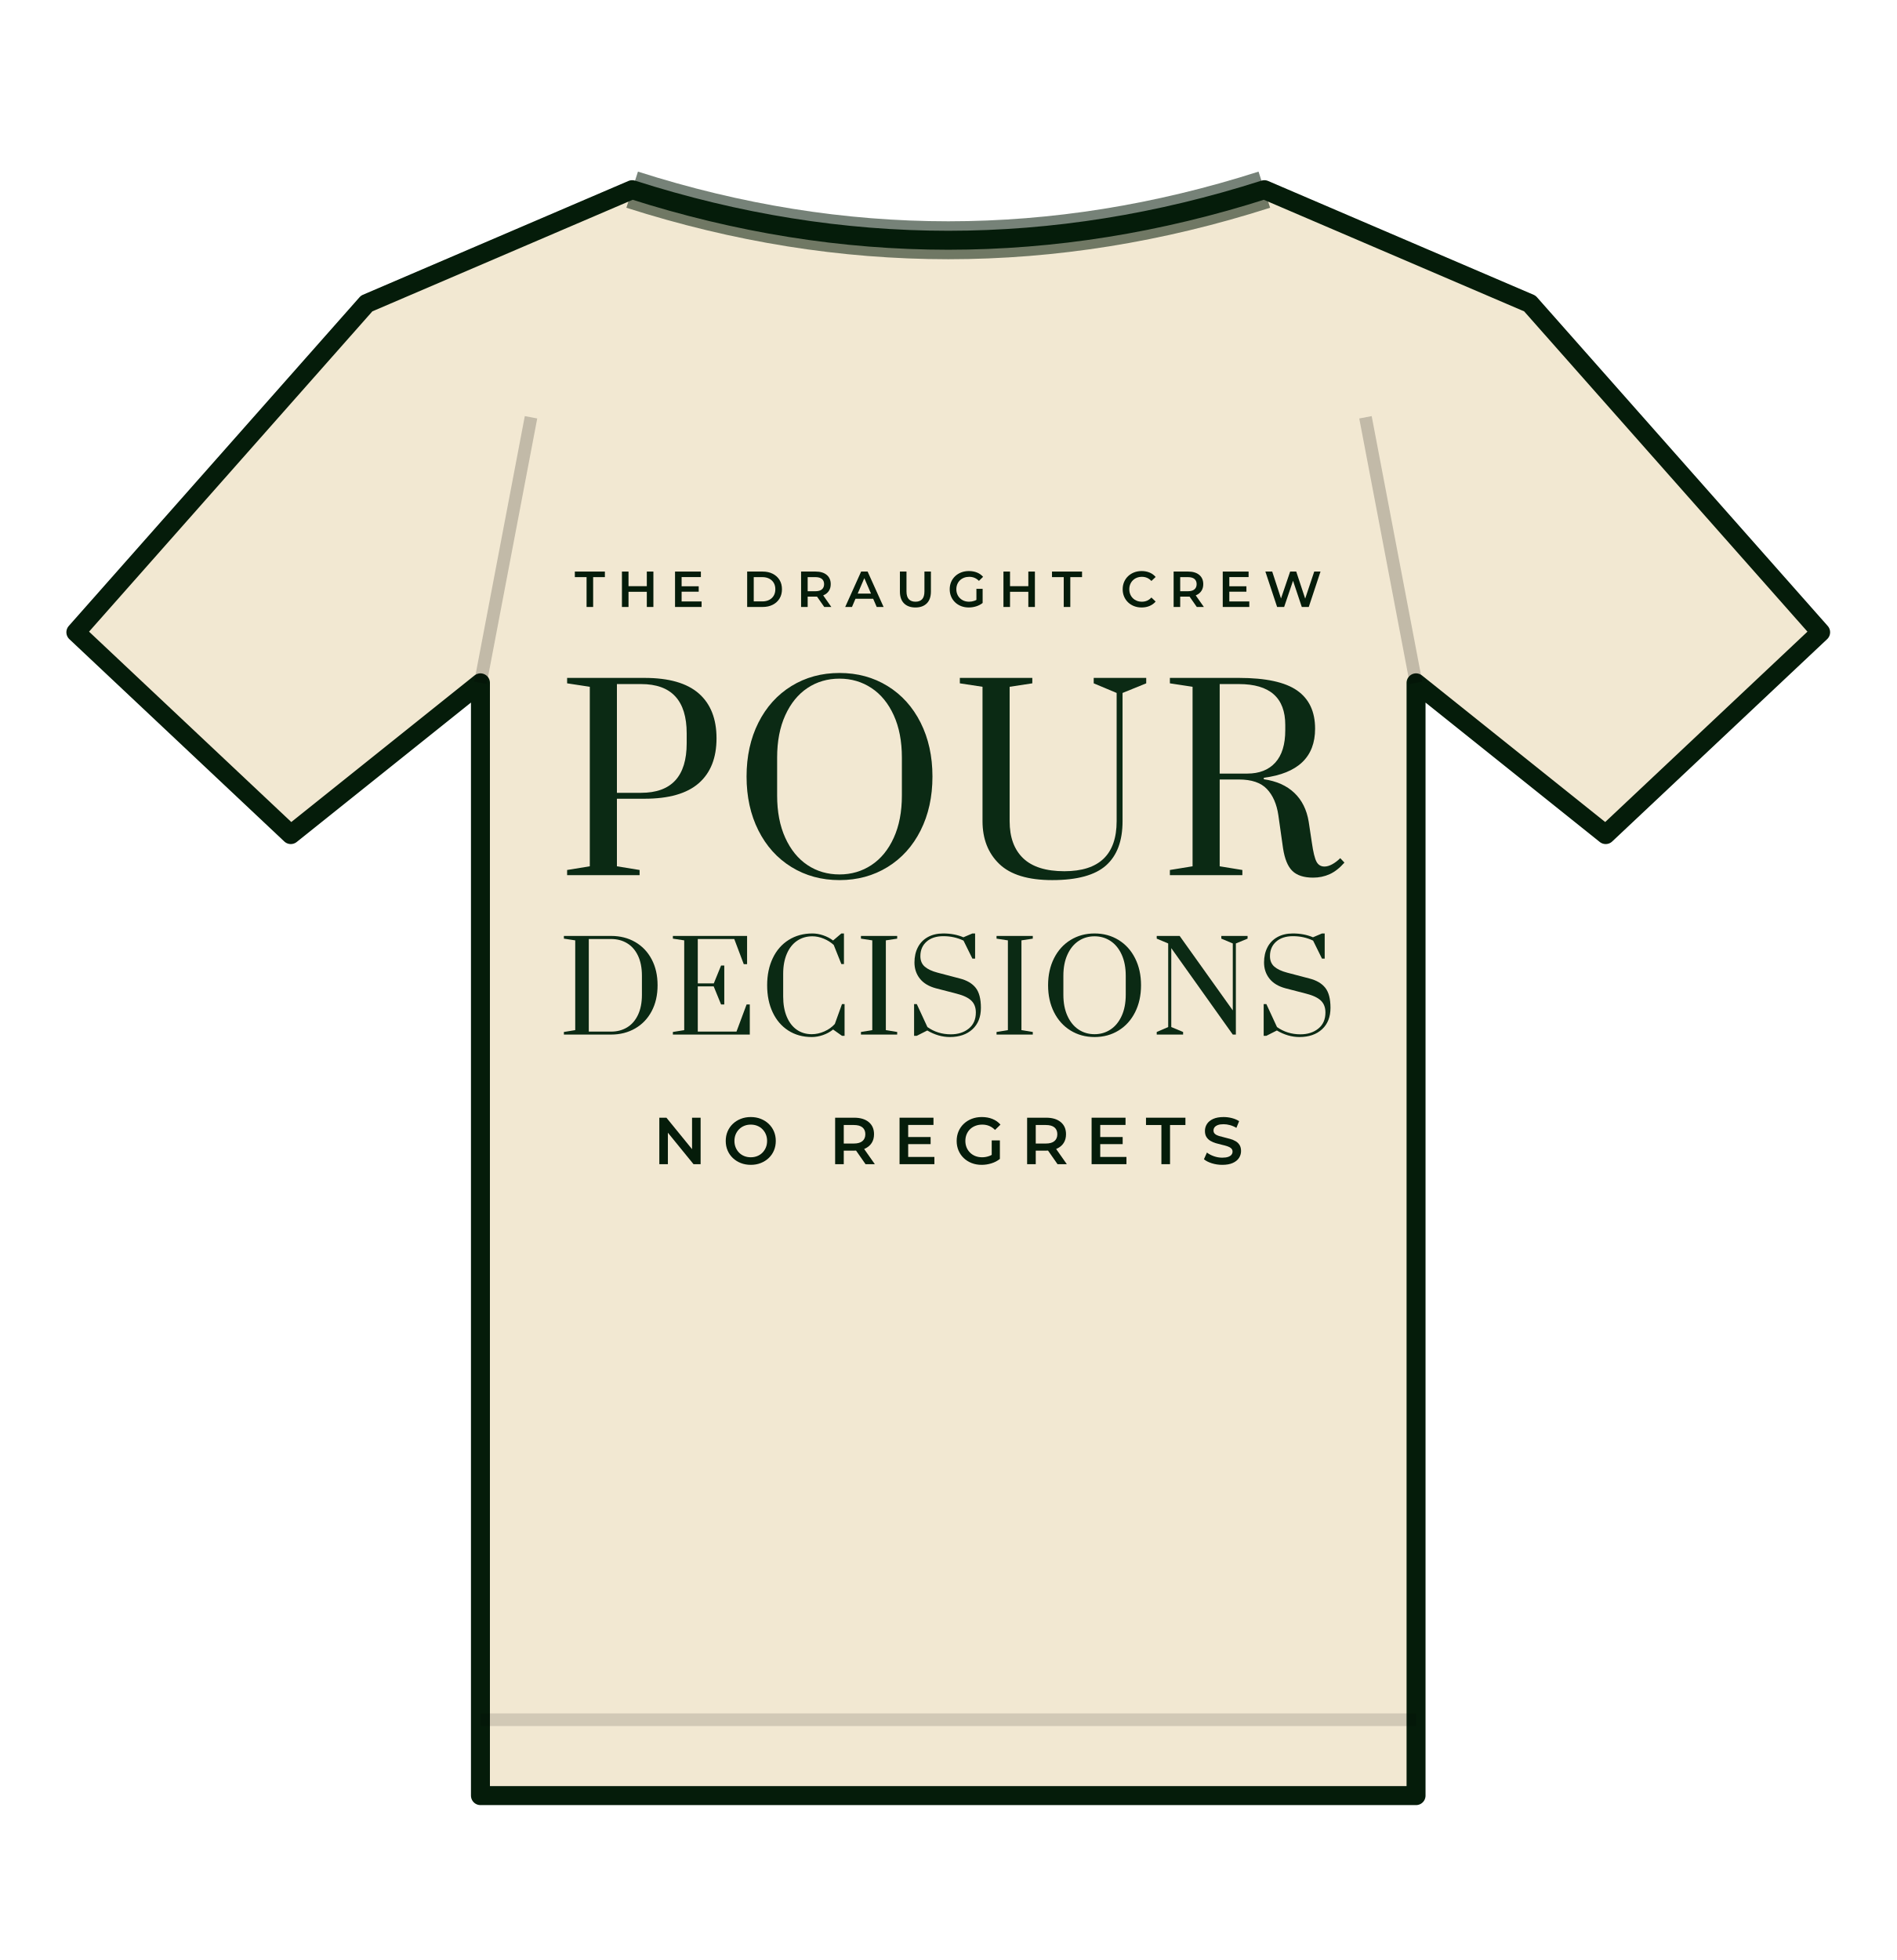
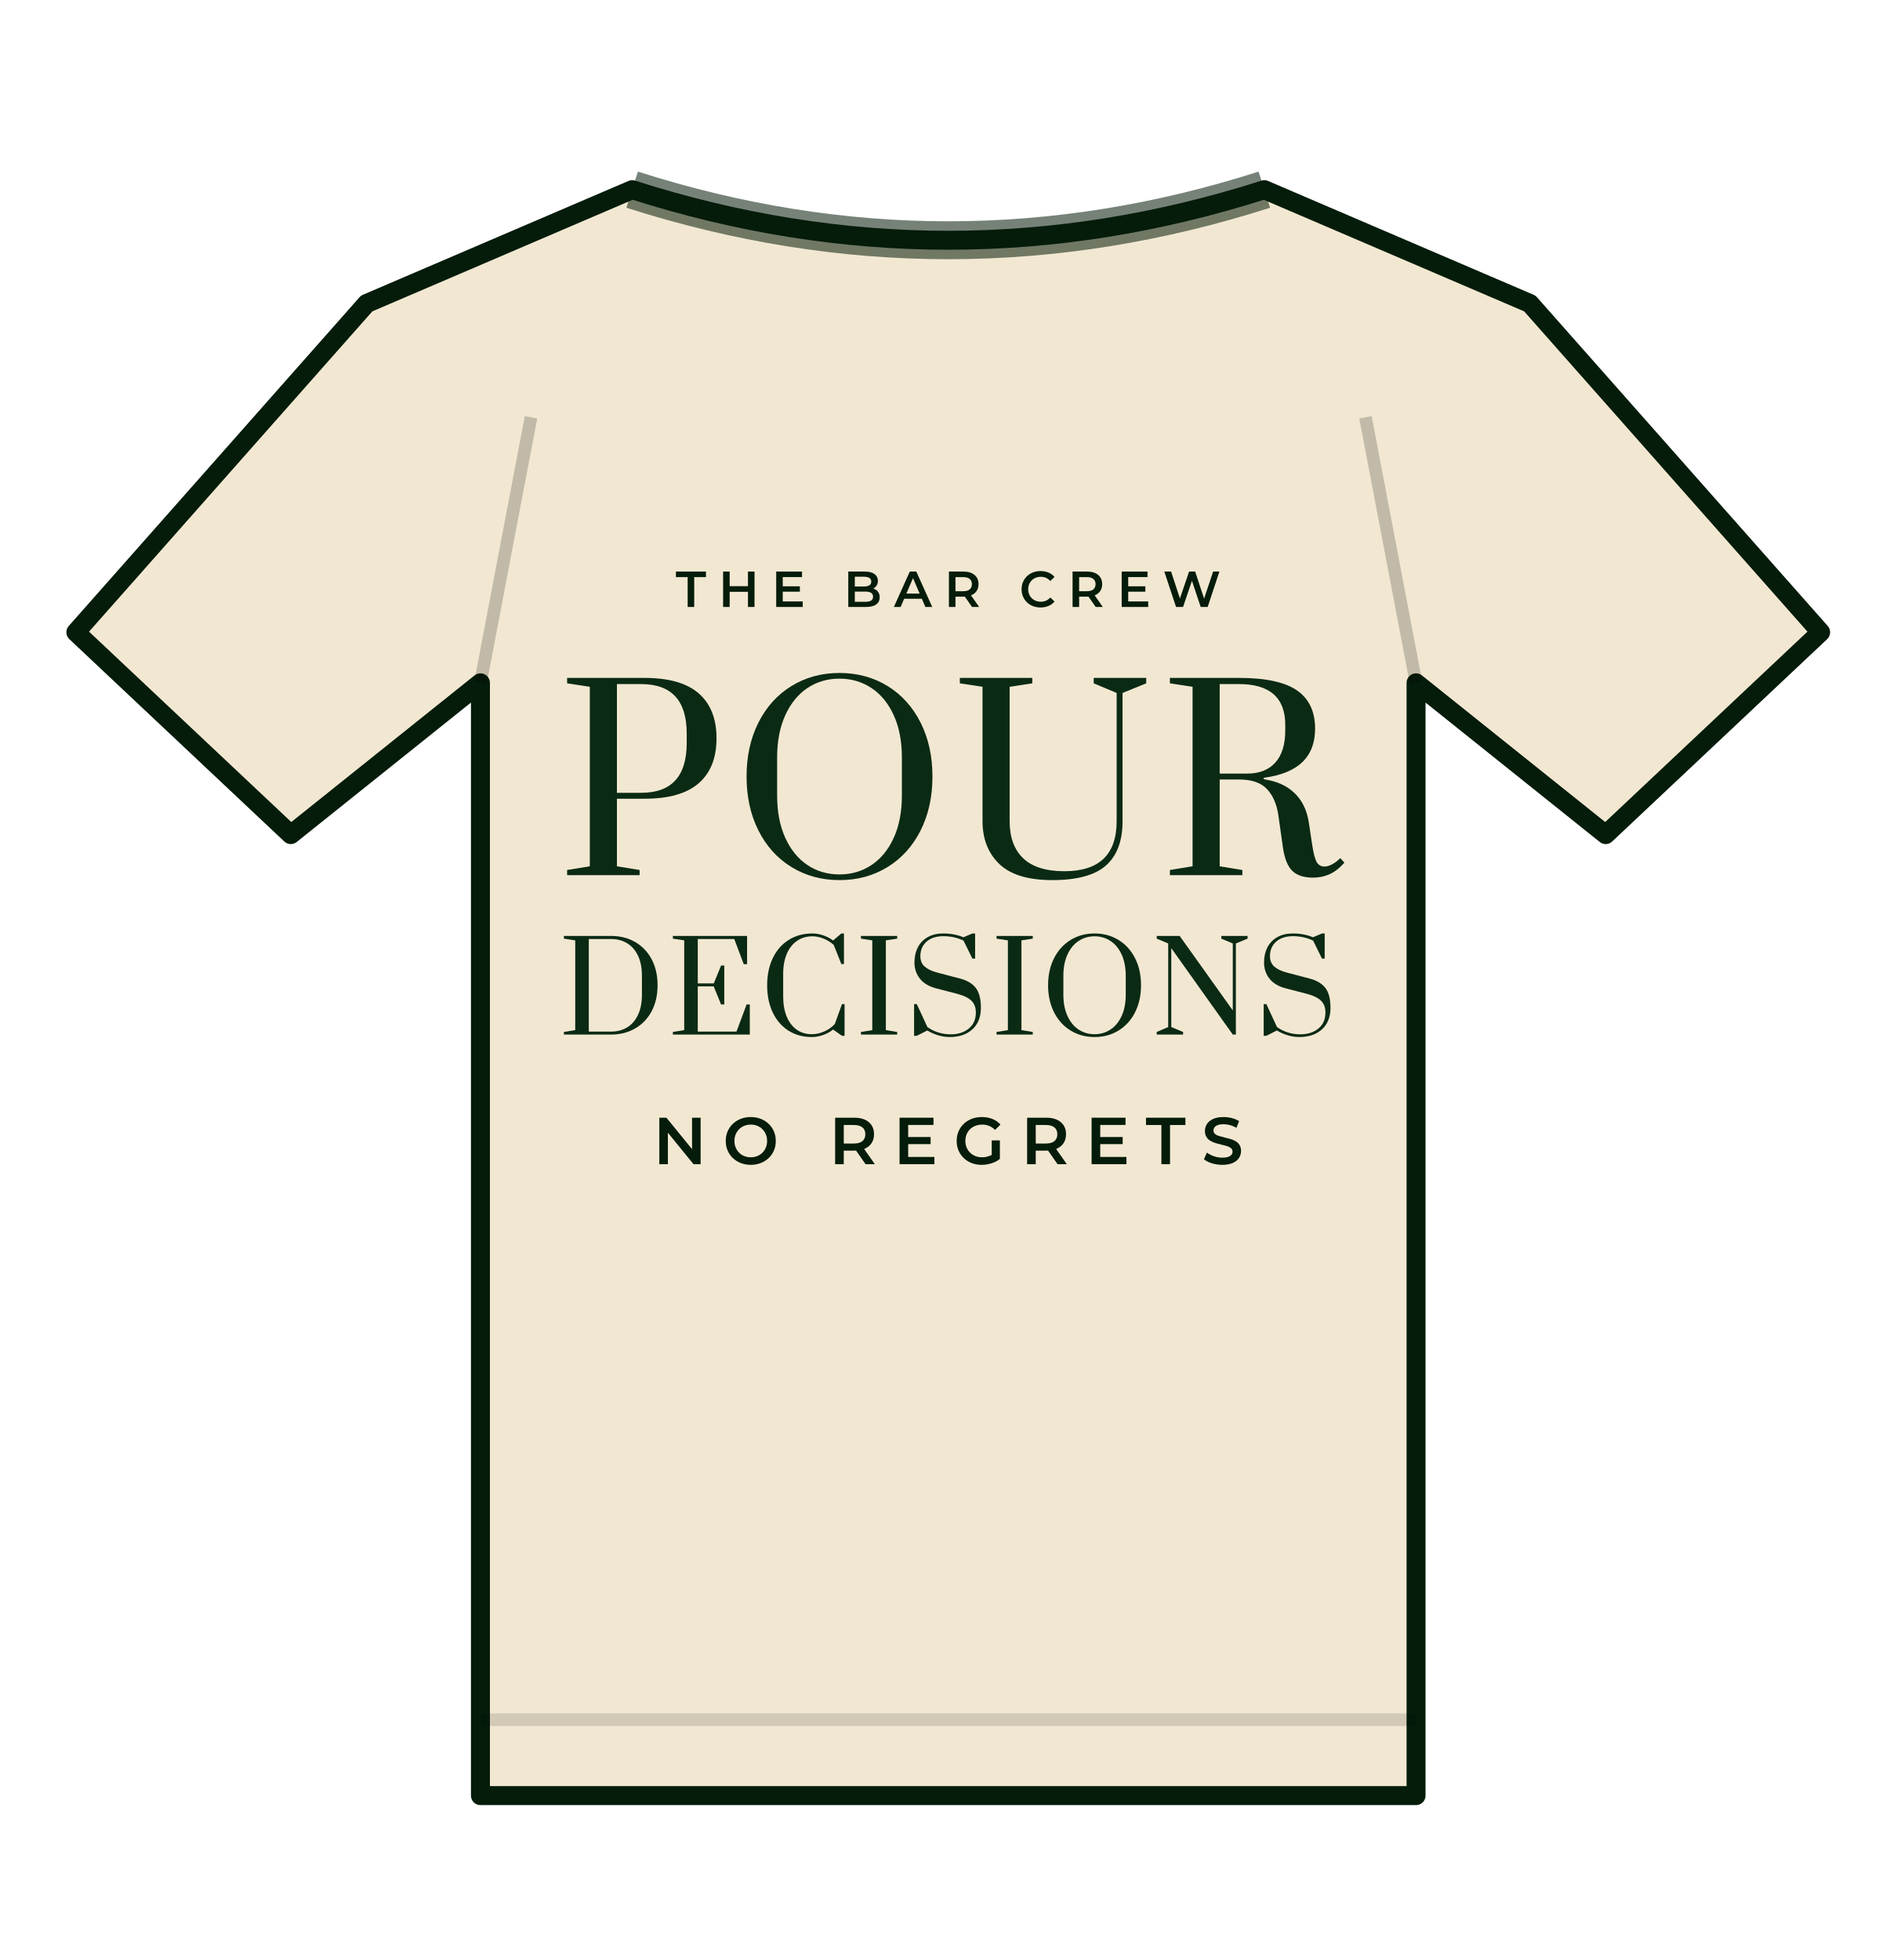
<svg xmlns="http://www.w3.org/2000/svg" viewBox="0 0 300 310">
  <path d="M100,30 L58,48 L12,100 L46,132 L76,108 L76,284 L224,284 L224,108 L254,132 L288,100 L242,48 L200,30 Q150,46 100,30 Z" fill="#F2E8D2" stroke="#051C0A" stroke-width="3" stroke-linejoin="round" />
  <path d="M76,108 L84,66 M224,108 L216,66" stroke="#00000033" stroke-width="2" fill="none" />
  <path d="M76,272 L224,272" stroke="#00000022" stroke-width="2" fill="none" />
  <path d="M100,30 Q150,46 200,30" fill="none" stroke="#051C0A" stroke-width="6" opacity=".55" />
  <g fill="#051C0A">
-     <path transform="translate(90.9 96) scale(0.008 -0.008)" d="M236 0V590H4V700H598V590H366V0Z" />
-     <path transform="translate(97.63 96) scale(0.008 -0.008)" d="M586 0V300H224V0H94V700H224V411H586V700H716V0Z" />
-     <path transform="translate(106.03 96) scale(0.008 -0.008)" d="M94 0V700H605V591H224V409H562V302H224V109H619V0Z" />
-     <path transform="translate(117.44 96) scale(0.008 -0.008)" d="M94 0V700H400Q514 700 600 656Q686 612 734 534Q782 456 782 350Q782 245 734 166.5Q686 88 600 44Q514 0 400 0ZM224 110H394Q472 110 530 140Q588 170 619.5 224Q651 278 651 350Q651 423 619.5 476.5Q588 530 530 560Q472 590 394 590H224Z" />
-     <path transform="translate(125.97 96) scale(0.008 -0.008)" d="M94 0V700H381Q521 700 600.5 634Q680 568 680 451Q680 374 644 318.5Q608 263 542 234Q537 231 531 229L692 0H552L409 205Q396 204 382 204H224V0ZM224 311H376Q462 311 505.5 348Q549 385 549 451Q549 518 505.5 554Q462 590 376 590H224Z" />
-     <path transform="translate(133.74 96) scale(0.008 -0.008)" d="M-5 0 310 700H438L754 0H618L548 162H198L129 0ZM505 264 373 570 242 264Z" />
-     <path transform="translate(141.65 96) scale(0.008 -0.008)" d="M395 -10Q251 -10 169.5 71Q88 152 88 305V700H218V310Q218 202 264.5 153Q311 104 396 104Q481 104 527 153Q573 202 573 310V700H701V305Q701 152 619.5 71Q538 -10 395 -10Z" />
-     <path transform="translate(149.88 96) scale(0.008 -0.008)" d="M421 -10Q339 -10 270.5 16.5Q202 43 151 91.5Q100 140 72 206Q44 272 44 350Q44 428 72 494Q100 560 151.5 608.5Q203 657 272 683.5Q341 710 423 710Q512 710 583.5 681Q655 652 704 596L622 516Q581 557 533.5 576.5Q486 596 429 596Q374 596 327 578Q280 560 246 527Q212 494 193.5 449Q175 404 175 350Q175 297 193.5 252Q212 207 246 173.5Q280 140 326 122Q372 104 428 104Q480 104 529 121Q551 128 572 140V358H695V79Q640 35 567.5 12.5Q495 -10 421 -10Z" />
-     <path transform="translate(157.98 96) scale(0.008 -0.008)" d="M586 0V300H224V0H94V700H224V411H586V700H716V0Z" />
-     <path transform="translate(166.38 96) scale(0.008 -0.008)" d="M236 0V590H4V700H598V590H366V0Z" />
-     <path transform="translate(177.24 96) scale(0.008 -0.008)" d="M418 -10Q338 -10 269.5 16.5Q201 43 150.5 91.5Q100 140 72 206Q44 272 44 350Q44 428 72 494Q100 560 151 608.5Q202 657 270 683.5Q338 710 419 710Q505 710 576 680.5Q647 651 696 593L612 514Q574 555 527 575.5Q480 596 425 596Q370 596 324.5 578Q279 560 245.5 527Q212 494 193.5 449Q175 404 175 350Q175 296 193.5 251Q212 206 245.5 173Q279 140 324.5 122Q370 104 425 104Q480 104 527 124.5Q574 145 612 187L696 107Q647 50 576 20Q505 -10 418 -10Z" />
-     <path transform="translate(184.9 96) scale(0.008 -0.008)" d="M94 0V700H381Q521 700 600.5 634Q680 568 680 451Q680 374 644 318.5Q608 263 542 234Q537 231 531 229L692 0H552L409 205Q396 204 382 204H224V0ZM224 311H376Q462 311 505.5 348Q549 385 549 451Q549 518 505.5 554Q462 590 376 590H224Z" />
-     <path transform="translate(192.67 96) scale(0.008 -0.008)" d="M94 0V700H605V591H224V409H562V302H224V109H619V0Z" />
-     <path transform="translate(199.95 96) scale(0.008 -0.008)" d="M259 0 27 700H162L336 168L517 700H637L814 165L993 700H1117L885 0H747L574 518L398 0Z" />
+     <path transform="translate(106.89 96) scale(0.008 -0.008)" d="M235.99 0V590.14H4V700H597.76V590.14H365.77V0Z" />
+     <path transform="translate(113.63 96) scale(0.008 -0.008)" d="M585.88 0V700H715.66V0ZM94.44 0V700H224.22V0ZM213.44 299.79V411.08H595.78V299.79Z" />
+     <path transform="translate(122.03 96) scale(0.008 -0.008)" d="M94.44 0V700H605.1V590.78H223.7V109.22H618.97V0ZM213.79 302.22V408.66H562.36V302.22Z" />
+     <path transform="translate(133.43 96) scale(0.008 -0.008)" d="M94.44 0V700H422.29Q548.14 700 614.09 650.68Q680.04 601.35 680.04 517.87Q680.04 462.26 654.03 422.5Q628.01 382.74 584.63 361.35Q541.26 339.97 489.73 339.97L507.99 375.68Q567.35 375.68 614.23 354.42Q661.1 333.16 688.38 291.84Q715.66 250.52 715.66 190.39Q715.66 100.26 646.69 50.13Q577.72 0 442.29 0ZM223.7 102.31H434.48Q507.44 102.31 546.09 126.32Q584.75 150.34 584.75 202.59Q584.75 254.84 546.09 279.28Q507.44 303.73 434.48 303.73H213.79V404.88H407.71Q475.57 404.88 512.35 428.83Q549.14 452.78 549.14 501.28Q549.14 549.92 512.35 573.81Q475.57 597.69 407.71 597.69H223.7Z" />
+     <path transform="translate(141.44 96) scale(0.008 -0.008)" d="M-5.07 0 309.64 700H438.03L753.6 0H617.57L347.16 630.66H399.11L128.71 0ZM140.36 162.05 175.11 264.14H552.84L588.46 162.05Z" />
+     <path transform="translate(149.35 96) scale(0.008 -0.008)" d="M94.44 0V700H380.52Q520.62 700 600.27 633.79Q679.91 567.58 679.91 450.8Q679.91 374.16 643.96 318.7Q608.01 263.25 541.3 233.56Q474.59 203.86 381.81 203.86H166.23L224.22 262.55V0ZM551.75 0 374.53 254.13H513.95L692.3 0ZM224.22 248.74 166.23 311.34H376.39Q461.96 311.34 505.48 348.14Q549.01 384.94 549.01 450.8Q549.01 517.53 505.48 553.9Q461.96 590.27 376.39 590.27H166.23L224.22 653.73Z" />
+     <path transform="translate(161.25 96) scale(0.008 -0.008)" d="M418.13 -9.91Q337.61 -9.91 269.16 16.59Q200.71 43.09 150.38 91.66Q100.06 140.22 71.93 205.92Q43.8 271.61 43.8 350Q43.8 428.39 71.93 494.08Q100.06 559.78 150.82 608.34Q201.58 656.91 270.03 683.41Q338.48 709.91 419 709.91Q504.59 709.91 575.81 680.44Q647.04 650.97 695.56 593.41L611.86 513.53Q573.9 555.14 526.82 575.77Q479.74 596.4 424.91 596.4Q370.49 596.4 324.82 578.3Q279.15 560.21 245.46 527.19Q211.77 494.18 193.24 449.06Q174.71 403.93 174.71 350Q174.71 296.07 193.24 250.94Q211.77 205.82 245.46 172.81Q279.15 139.79 324.82 121.7Q370.49 103.6 424.91 103.6Q479.74 103.6 526.82 124.23Q573.9 144.86 611.86 187.34L695.56 107.46Q647.04 50.03 575.81 20.06Q504.59 -9.91 418.13 -9.91Z" />
+     <path transform="translate(168.91 96) scale(0.008 -0.008)" d="M94.44 0V700H380.52Q520.62 700 600.27 633.79Q679.91 567.58 679.91 450.8Q679.91 374.16 643.96 318.7Q608.01 263.25 541.3 233.56Q474.59 203.86 381.81 203.86H166.23L224.22 262.55V0ZM551.75 0 374.53 254.13H513.95L692.3 0ZM224.22 248.74 166.23 311.34H376.39Q461.96 311.34 505.48 348.14Q549.01 384.94 549.01 450.8Q549.01 517.53 505.48 553.9Q461.96 590.27 376.39 590.27H166.23L224.22 653.73Z" />
+     <path transform="translate(176.68 96) scale(0.008 -0.008)" d="M94.44 0V700H605.1V590.78H223.7V109.22H618.97V0ZM213.79 302.22V408.66H562.36V302.22Z" />
+     <path transform="translate(183.96 96) scale(0.008 -0.008)" d="M259.25 0 27.41 700H161.58L368.7 67.21H301.55L517.06 700H637.41L846.02 67.21H781.26L992.9 700H1116.77L884.93 0H746.86L555.59 571.07H592.24L398.19 0Z" />
  </g>
  <g fill="#0B2A14">
    <path transform="translate(88.15 138.42) scale(0.039 -0.039)" d="M40 21 132 36V764L40 778V800H354Q502 800 574 737Q646 674 646 555Q646 436 574 373Q502 310 354 310H242V36L334 21V0H40ZM340 334Q525 334 525 535V575Q525 775 340 775H242V334Z" />
    <path transform="translate(115.99 138.42) scale(0.039 -0.039)" d="M54 400Q54 523 102 618.5Q150 714 236 767Q322 820 431 820Q540 820 626 767Q712 714 760 618.5Q808 523 808 400Q808 277 760 181.5Q712 86 626 33Q540 -20 431 -20Q322 -20 236 33Q150 86 102 181.5Q54 277 54 400ZM684 323V477Q684 576 651 648.5Q618 721 560.5 759Q503 797 431 797Q358 797 301 759Q244 721 211 648.5Q178 576 178 477V323Q178 224 211 151.5Q244 79 301 41Q358 3 431 3Q503 3 560.5 41Q618 79 651 151.5Q684 224 684 323Z" />
    <path transform="translate(150.78 138.42) scale(0.039 -0.039)" d="M119 219V764L27 778V800H321V778L229 764V219Q229 121 284 68.5Q339 16 451 16Q663 16 663 219V739L570 778V800H783V778L687 739V219Q687 99 620 39.5Q553 -20 402 -20Q255 -20 187 45.5Q119 111 119 219Z" />
    <path transform="translate(183.5 138.42) scale(0.039 -0.039)" d="M499 109 480 243Q470 311 433.5 349.5Q397 388 320 388H242V36L334 21V0H40V21L132 36V764L40 778V800H320Q483 800 556 749Q629 698 629 594Q629 422 421 395V389Q498 378 544.5 334Q591 290 603 217L616 131Q624 75 634.5 55Q645 35 667 35Q682 35 699 44.5Q716 54 731 69L748 51Q719 18 688 4Q657 -10 621 -10Q565 -10 537 17Q509 44 499 109ZM354 412Q427 412 467.5 456.5Q508 501 508 588V609Q508 775 320 775H242V412Z" />
  </g>
  <g fill="#0B2A14">
    <path transform="translate(88.42 163.63) scale(0.0195 -0.0195)" d="M40 21 132 36V764L40 778V800H423Q533 800 618.5 750.5Q704 701 752 610.5Q800 520 800 400Q800 280 752 189.5Q704 99 618 49.5Q532 0 423 0H40ZM423 24Q496 24 552.5 58Q609 92 641 159.5Q673 227 673 323V477Q673 573 641 640Q609 707 552.5 741Q496 775 423 775H242V24Z" />
    <path transform="translate(105.66 163.63) scale(0.0195 -0.0195)" d="M40 0V21L132 36V764L40 778V800H642V571H615L538 775H242V415H372L431 560H457V244H431L371 391H242V24H556L638 244H664V0Z" />
    <path transform="translate(120.3 163.63) scale(0.0195 -0.0195)" d="M54 400Q54 524 99.5 619.5Q145 715 228.5 767.5Q312 820 421 820Q464 820 508.5 805Q553 790 589 763L656 820H677V572H656L594 727Q559 759 512.5 778Q466 797 421 797Q351 797 297.5 761Q244 725 214 656Q184 587 184 492V309Q184 214 213 145Q242 76 294 39.5Q346 3 416 3Q467 3 518 25.5Q569 48 603 86L661 247H682V-10H661L589 41Q553 12 507 -4Q461 -20 416 -20Q307 -20 225 33Q143 86 98.5 181Q54 276 54 400Z" />
    <path transform="translate(135.41 163.63) scale(0.0195 -0.0195)" d="M40 0V21L132 36V764L40 778V800H334V778L242 764V36L334 21V0Z" />
    <path transform="translate(143.29 163.63) scale(0.0195 -0.0195)" d="M174 33 89 -10H67V247H89L175 61Q258 2 365 2Q453 2 510.5 48.5Q568 95 568 179Q568 240 531 275.5Q494 311 411 332L245 375Q158 398 114 453.5Q70 509 70 585Q70 654 97.5 707.5Q125 761 178 790.5Q231 820 304 820Q395 820 467 789L540 820H562V616H540L468 762Q393 798 305 798Q218 798 168 753.5Q118 709 118 636Q118 582 153.5 551Q189 520 258 502L437 455Q524 433 566.5 379.5Q609 326 609 217Q609 106 540.5 43Q472 -20 357 -20Q264 -20 174 33Z" />
    <path transform="translate(156.86 163.63) scale(0.0195 -0.0195)" d="M40 0V21L132 36V764L40 778V800H334V778L242 764V36L334 21V0Z" />
    <path transform="translate(164.74 163.63) scale(0.0195 -0.0195)" d="M54 400Q54 523 102 618.5Q150 714 236 767Q322 820 431 820Q540 820 626 767Q712 714 760 618.5Q808 523 808 400Q808 277 760 181.5Q712 86 626 33Q540 -20 431 -20Q322 -20 236 33Q150 86 102 181.5Q54 277 54 400ZM684 323V477Q684 576 651 648.5Q618 721 560.5 759Q503 797 431 797Q358 797 301 759Q244 721 211 648.5Q178 576 178 477V323Q178 224 211 151.5Q244 79 301 41Q358 3 431 3Q503 3 560.5 41Q618 79 651 151.5Q684 224 684 323Z" />
    <path transform="translate(182.14 163.63) scale(0.0195 -0.0195)" d="M43 0V21L136 61V739L43 778V800H229L660 196V739L567 778V800H780V778L685 739V0H660L161 701V61L257 21V0Z" />
    <path transform="translate(198.59 163.63) scale(0.0195 -0.0195)" d="M174 33 89 -10H67V247H89L175 61Q258 2 365 2Q453 2 510.5 48.5Q568 95 568 179Q568 240 531 275.5Q494 311 411 332L245 375Q158 398 114 453.5Q70 509 70 585Q70 654 97.5 707.5Q125 761 178 790.5Q231 820 304 820Q395 820 467 789L540 820H562V616H540L468 762Q393 798 305 798Q218 798 168 753.5Q118 709 118 636Q118 582 153.5 551Q189 520 258 502L437 455Q524 433 566.5 379.5Q609 326 609 217Q609 106 540.5 43Q472 -20 357 -20Q264 -20 174 33Z" />
  </g>
  <g fill="#051C0A">
    <path transform="translate(103.31 184.13) scale(0.0105 -0.0105)" d="M94 0V700H201L587 226V700H716V0H609L223 474V0Z" />
    <path transform="translate(114.34 184.13) scale(0.0105 -0.0105)" d="M422 -10Q340 -10 271 17Q202 44 151 92.5Q100 141 72 206.5Q44 272 44 350Q44 428 72 493.5Q100 559 151 607.5Q202 656 271 683Q340 710 421 710Q503 710 571.5 683Q640 656 691 607.5Q742 559 770 493.5Q798 428 798 350Q798 272 770 206Q742 140 691 92Q640 44 571.5 17Q503 -10 422 -10ZM421 104Q474 104 519 122Q564 140 597 173.5Q630 207 648.5 251.5Q667 296 667 350Q667 404 648.5 448.5Q630 493 597 526.5Q564 560 519 578Q474 596 421 596Q368 596 323.5 578Q279 560 245.5 526.5Q212 493 193.5 448.5Q175 404 175 350Q175 297 193.5 252Q212 207 245 173.5Q278 140 323 122Q368 104 421 104Z" />
    <path transform="translate(131.12 184.13) scale(0.0105 -0.0105)" d="M94 0V700H381Q521 700 600.5 634Q680 568 680 451Q680 374 644 318.5Q608 263 542 234Q537 231 531 229L692 0H552L409 205Q396 204 382 204H224V0ZM224 311H376Q462 311 505.5 348Q549 385 549 451Q549 518 505.5 554Q462 590 376 590H224Z" />
    <path transform="translate(141.31 184.13) scale(0.0105 -0.0105)" d="M94 0V700H605V591H224V409H562V302H224V109H619V0Z" />
    <path transform="translate(150.87 184.13) scale(0.0105 -0.0105)" d="M421 -10Q339 -10 270.5 16.5Q202 43 151 91.5Q100 140 72 206Q44 272 44 350Q44 428 72 494Q100 560 151.5 608.5Q203 657 272 683.5Q341 710 423 710Q512 710 583.5 681Q655 652 704 596L622 516Q581 557 533.5 576.5Q486 596 429 596Q374 596 327 578Q280 560 246 527Q212 494 193.5 449Q175 404 175 350Q175 297 193.5 252Q212 207 246 173.5Q280 140 326 122Q372 104 428 104Q480 104 529 121Q551 128 572 140V358H695V79Q640 35 567.5 12.5Q495 -10 421 -10Z" />
    <path transform="translate(161.49 184.13) scale(0.0105 -0.0105)" d="M94 0V700H381Q521 700 600.5 634Q680 568 680 451Q680 374 644 318.5Q608 263 542 234Q537 231 531 229L692 0H552L409 205Q396 204 382 204H224V0ZM224 311H376Q462 311 505.5 348Q549 385 549 451Q549 518 505.5 554Q462 590 376 590H224Z" />
    <path transform="translate(171.69 184.13) scale(0.0105 -0.0105)" d="M94 0V700H605V591H224V409H562V302H224V109H619V0Z" />
    <path transform="translate(181.24 184.13) scale(0.0105 -0.0105)" d="M236 0V590H4V700H598V590H366V0Z" />
    <path transform="translate(190.08 184.13) scale(0.0105 -0.0105)" d="M311 -10Q229 -10 154 13.5Q79 37 35 74L80 175Q122 142 184 120Q246 98 311 98Q366 98 400 110Q434 122 450 142.5Q466 163 466 189Q466 221 443 240.5Q420 260 383.5 271.5Q347 283 302.5 293Q258 303 213.5 316.5Q169 330 132.5 351.5Q96 373 73 409Q50 445 50 501Q50 558 80.5 605.5Q111 653 173.5 681.5Q236 710 332 710Q395 710 457 694Q519 678 565 648L524 547Q477 575 427 588.5Q377 602 331 602Q277 602 243.5 589Q210 576 194.5 555Q179 534 179 507Q179 475 201.5 455.5Q224 436 260.5 425Q297 414 342 403.5Q387 393 431.5 380Q476 367 512.5 346Q549 325 571.5 289Q594 253 594 198Q594 142 563.5 94.5Q533 47 470 18.5Q407 -10 311 -10Z" />
  </g>
</svg>
